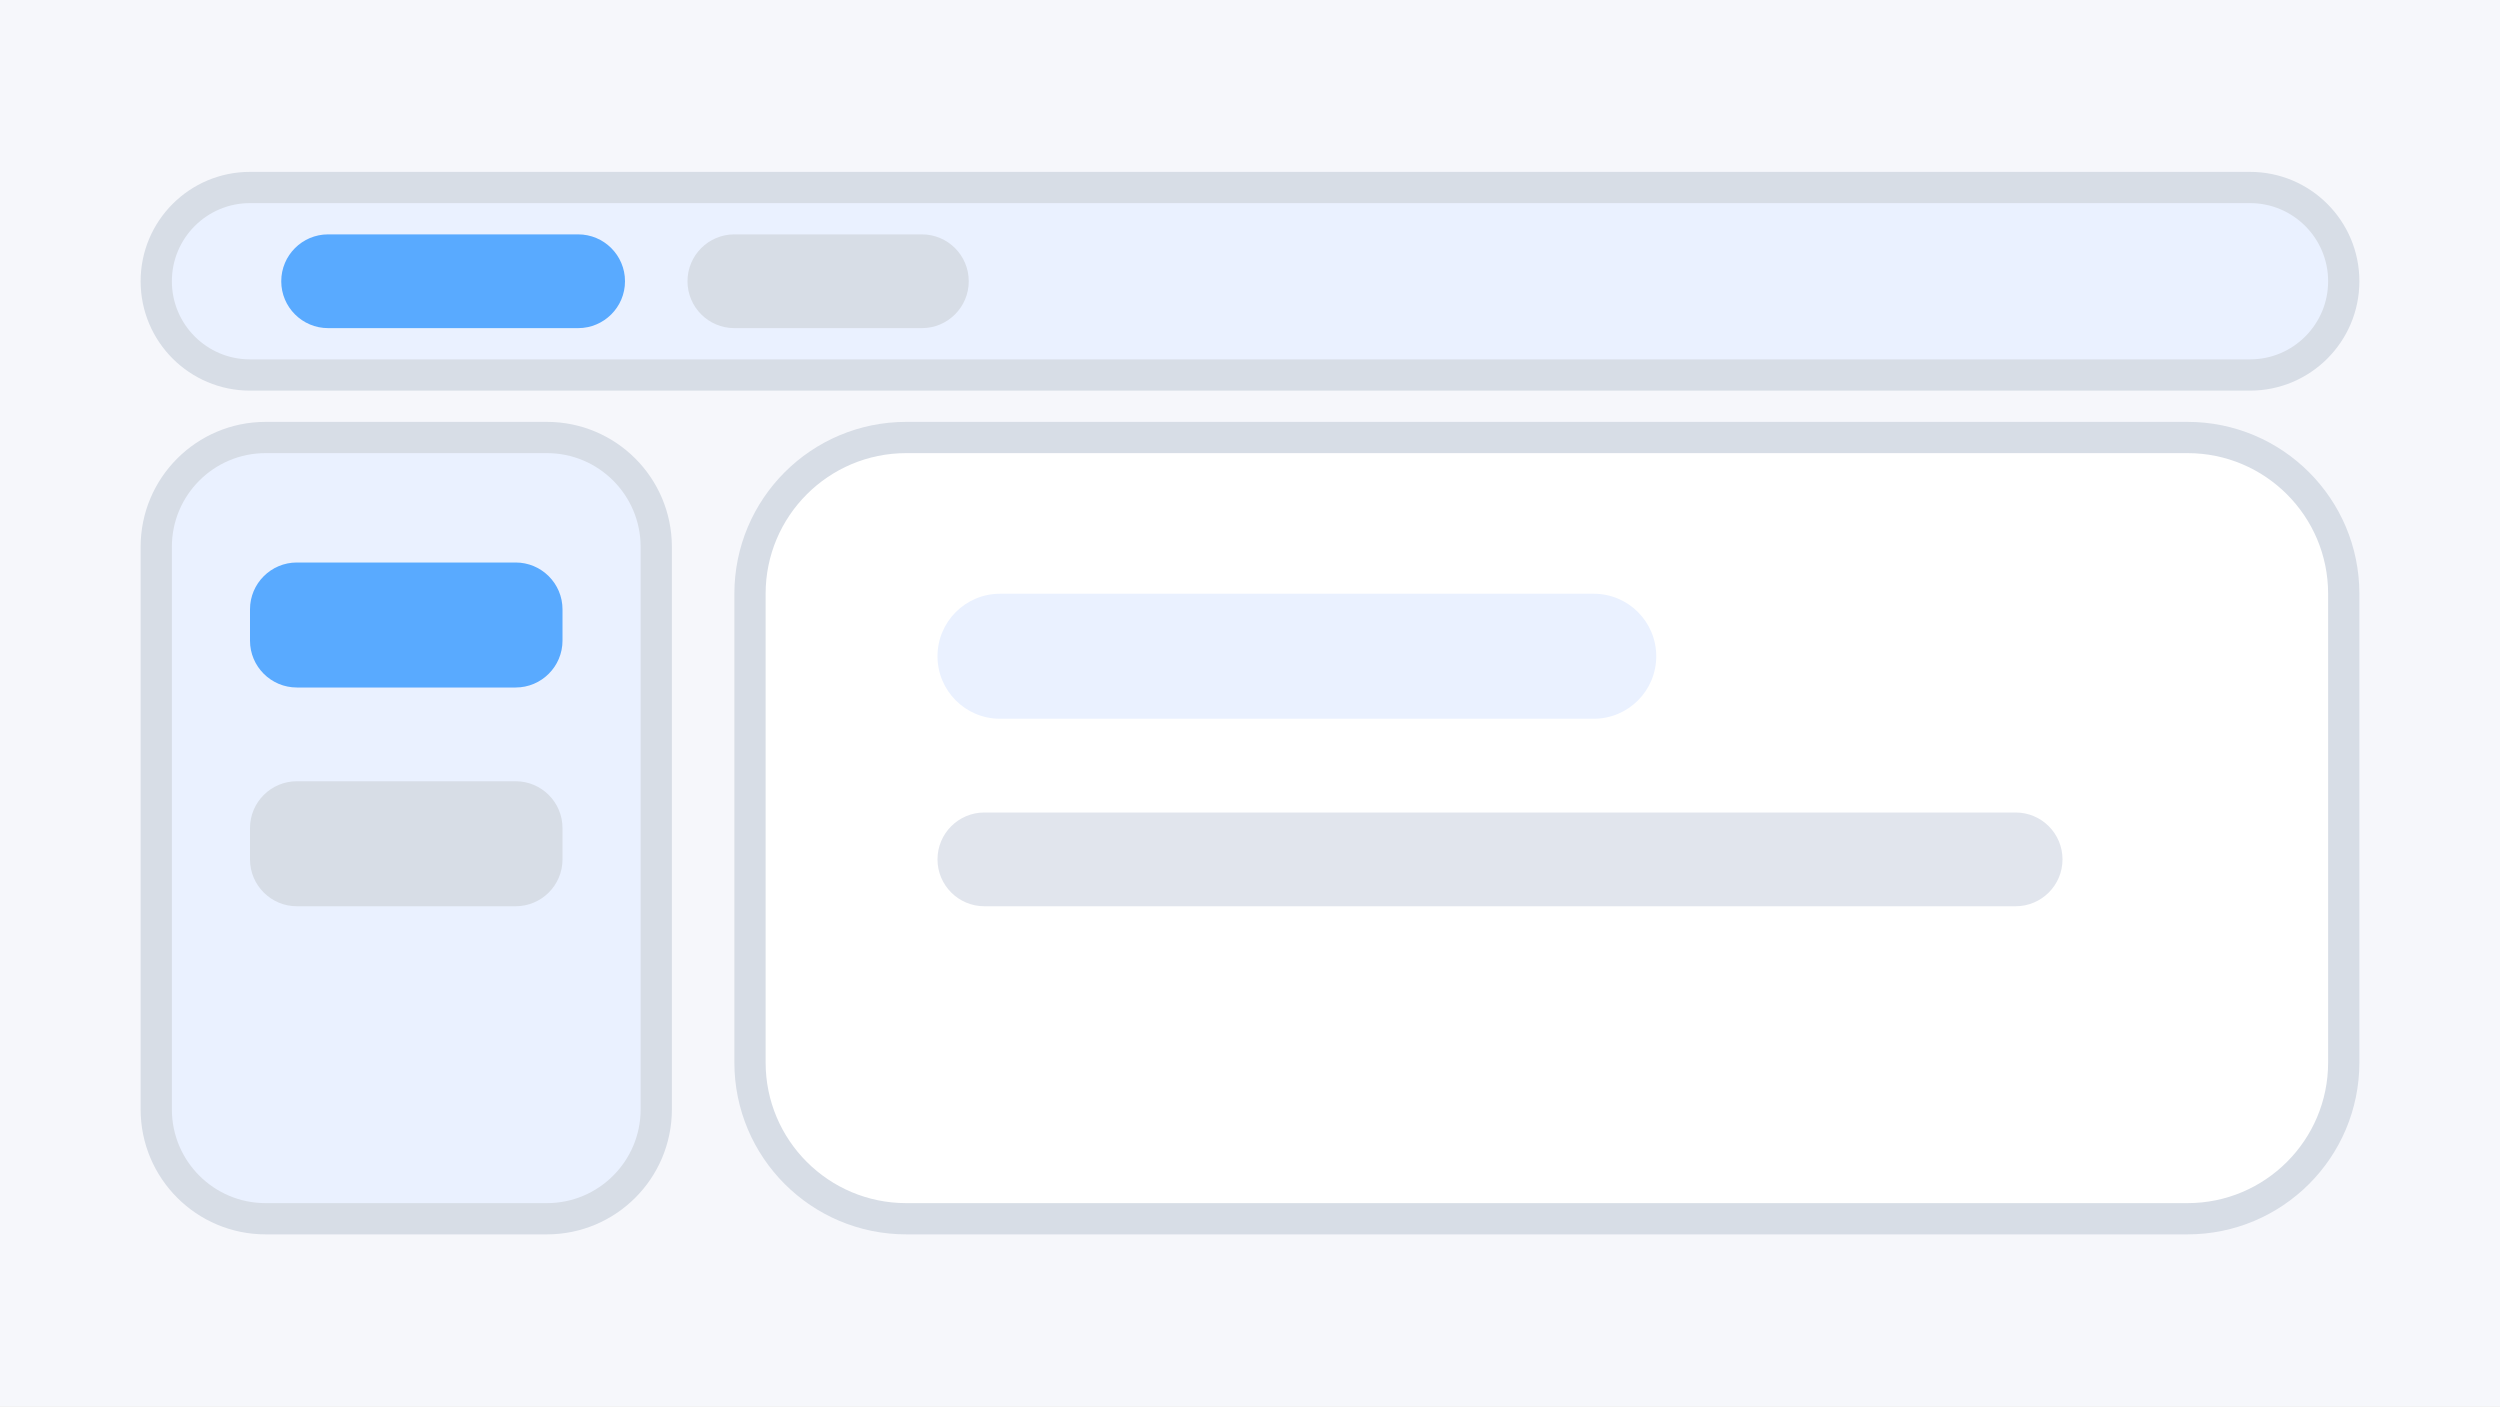
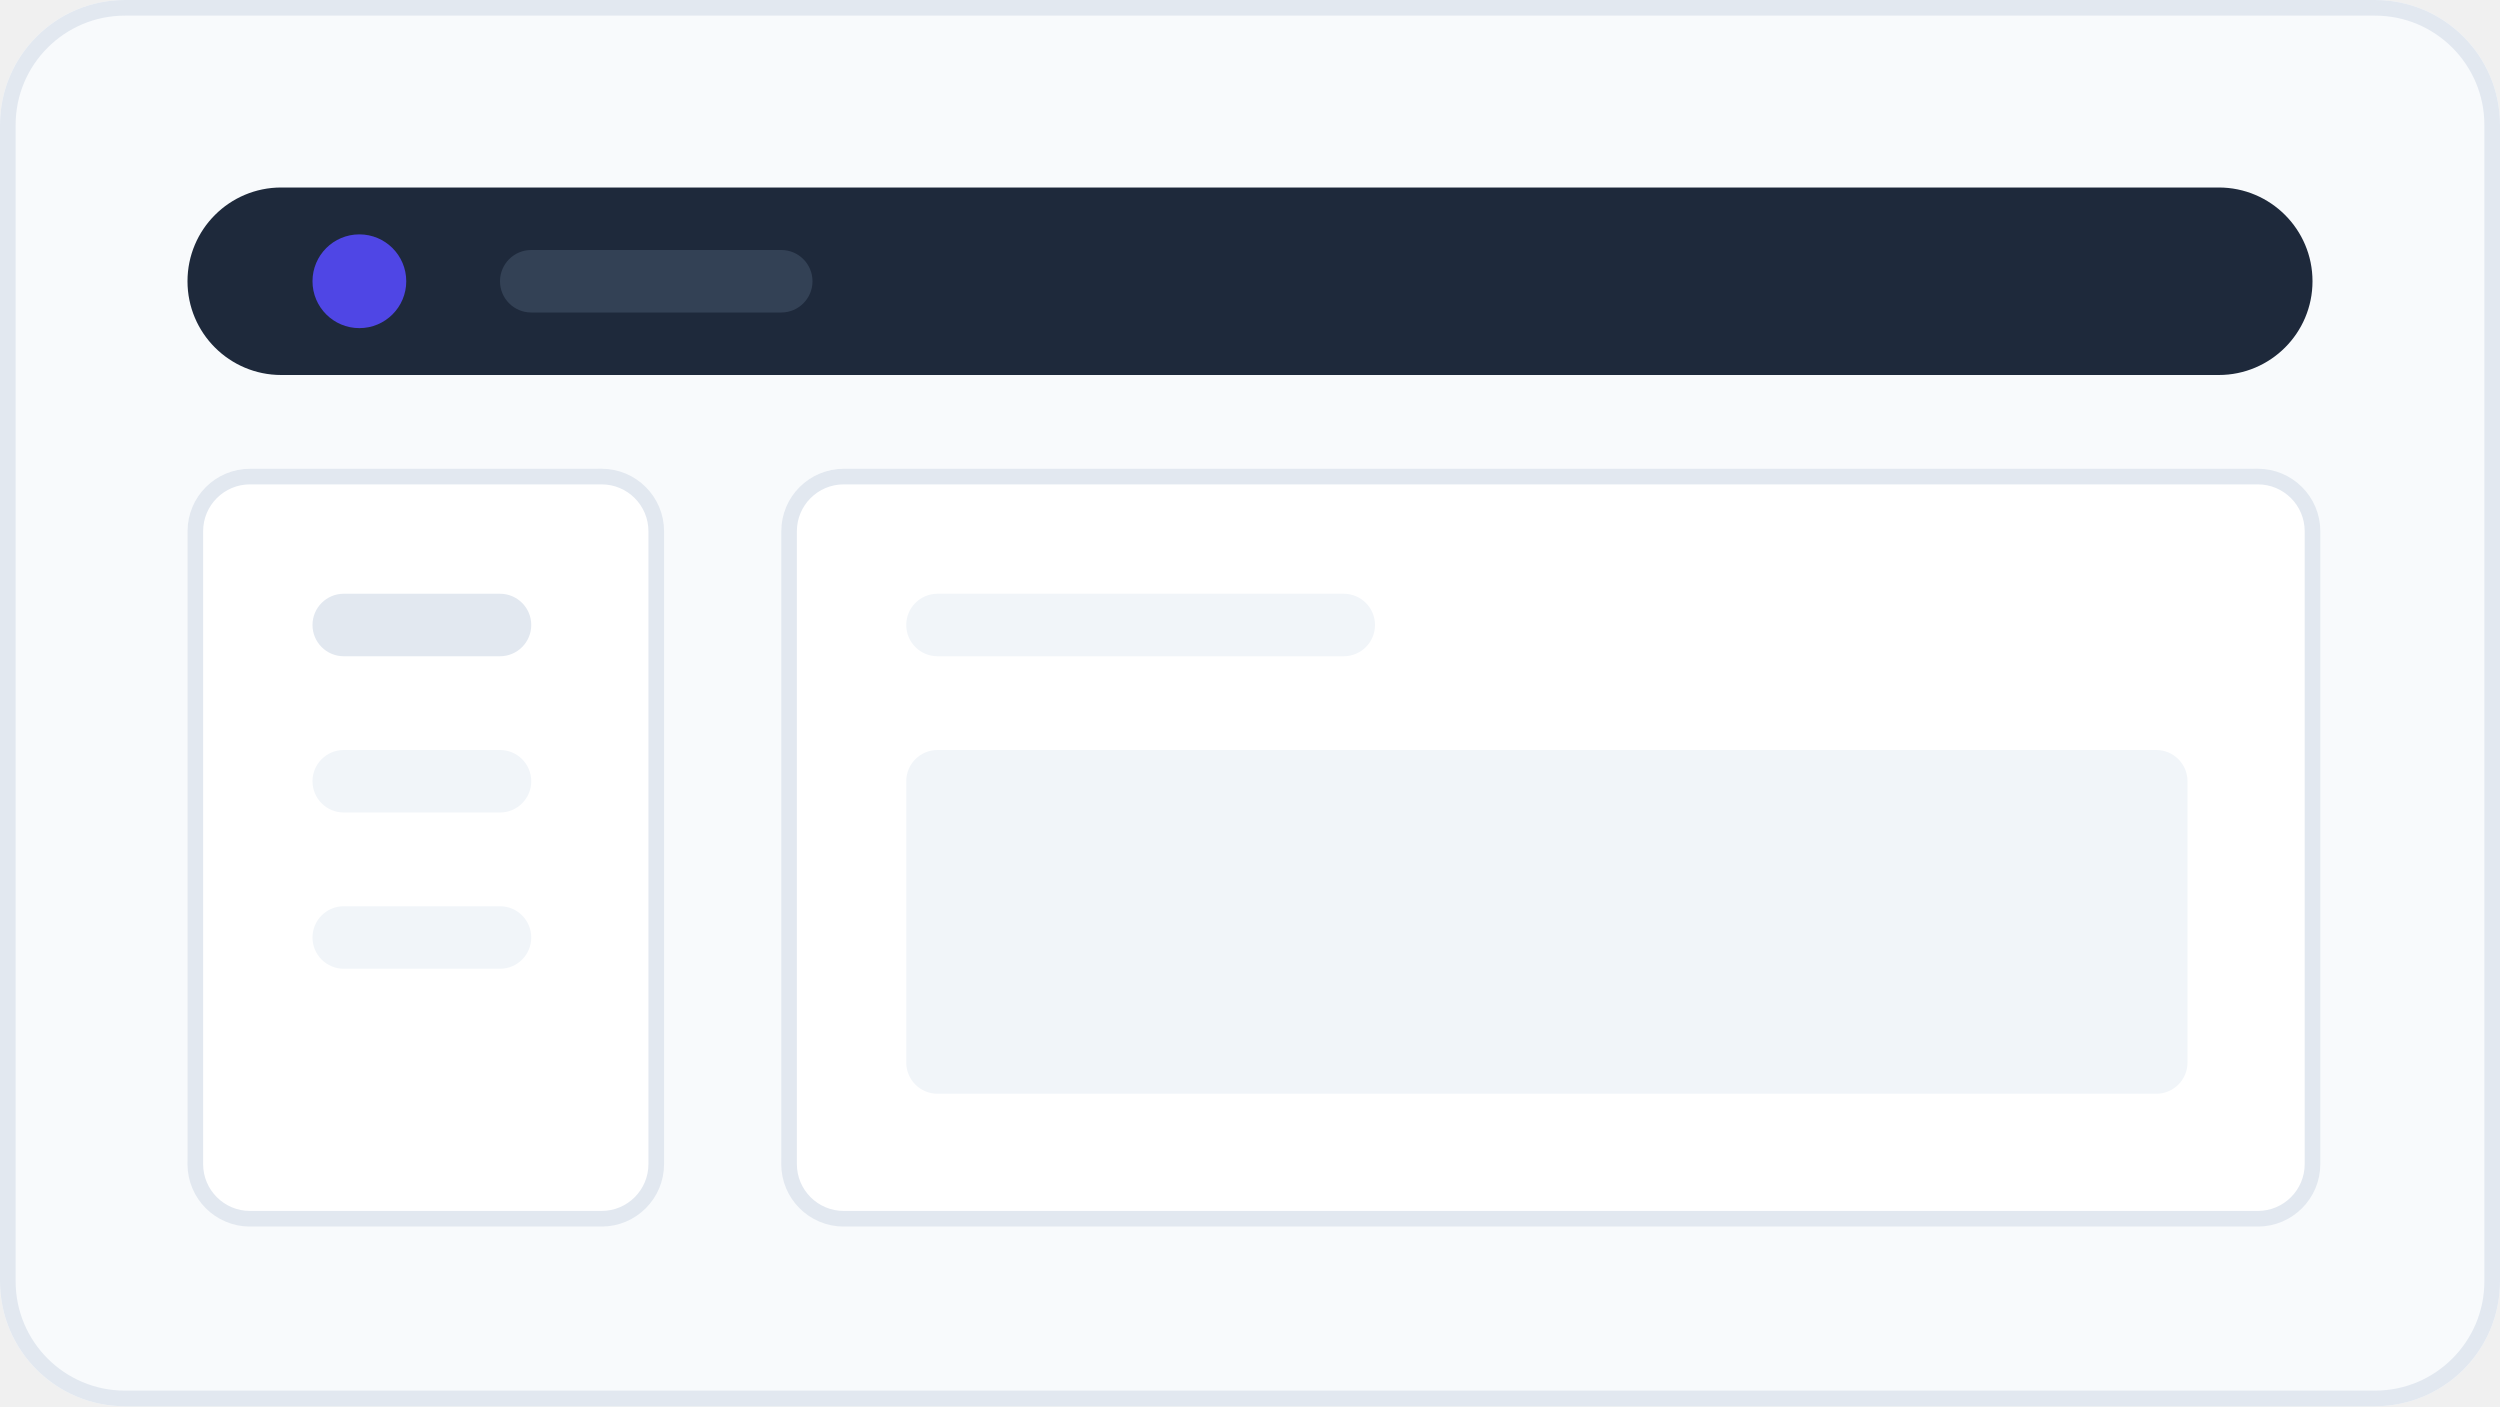
- <svg xmlns="http://www.w3.org/2000/svg" width="100%" height="100%" viewBox="0 0 160 90" fill="none" preserveAspectRatio="xMidYMid meet">
-   <rect width="160" height="90" rx="0" fill="#F6F7FB" />
-   <rect x="10" y="12" width="140" height="12" rx="6" fill="#EAF1FF" stroke="#D7DDE6" stroke-width="2" />
-   <rect x="18" y="15" width="22" height="6" rx="3" fill="#409EFF" fill-opacity="0.85" />
-   <rect x="44" y="15" width="18" height="6" rx="3" fill="#D7DDE6" />
-   <rect x="10" y="28" width="32" height="50" rx="7" fill="#EAF1FF" stroke="#D7DDE6" stroke-width="2" />
-   <rect x="16" y="36" width="20" height="8" rx="3" fill="#409EFF" fill-opacity="0.85" />
-   <rect x="16" y="50" width="20" height="8" rx="3" fill="#D7DDE6" />
-   <rect x="48" y="28" width="102" height="50" rx="10" fill="#FFFFFF" stroke="#D7DDE6" stroke-width="2" />
-   <rect x="60" y="38" width="46" height="8" rx="4" fill="#EAF1FF" />
-   <rect x="60" y="52" width="72" height="6" rx="3" fill="#E1E5ED" />
+ <svg xmlns="http://www.w3.org/2000/svg" width="100%" height="100%" viewBox="0 0 160 90" fill="none">
+   <rect x="0" y="0" width="160" height="90" rx="8" fill="#F8FAFC" />
+   <rect x="0.5" y="0.5" width="159" height="89" rx="7.5" stroke="#E2E8F0" />
+   <rect x="12" y="12" width="136" height="12" rx="6" fill="#1E293B" />
+   <rect x="20" y="15" width="6" height="6" rx="3" fill="#4F46E5" />
+   <rect x="32" y="16" width="20" height="4" rx="2" fill="#334155" />
+   <rect x="12" y="30" width="30" height="48" rx="4" fill="#FFFFFF" />
+   <rect x="12.5" y="30.5" width="29.5" height="47.5" rx="3.5" stroke="#E2E8F0" />
+   <rect x="20" y="38" width="14" height="4" rx="2" fill="#E2E8F0" />
+   <rect x="20" y="48" width="14" height="4" rx="2" fill="#F1F5F9" />
+   <rect x="20" y="58" width="14" height="4" rx="2" fill="#F1F5F9" />
+   <rect x="50" y="30" width="98" height="48" rx="4" fill="#FFFFFF" />
+   <rect x="50.5" y="30.5" width="97.5" height="47.5" rx="3.5" stroke="#E2E8F0" />
+   <rect x="58" y="38" width="30" height="4" rx="2" fill="#F1F5F9" />
+   <rect x="58" y="48" width="82" height="22" rx="2" fill="#F1F5F9" />
</svg>
